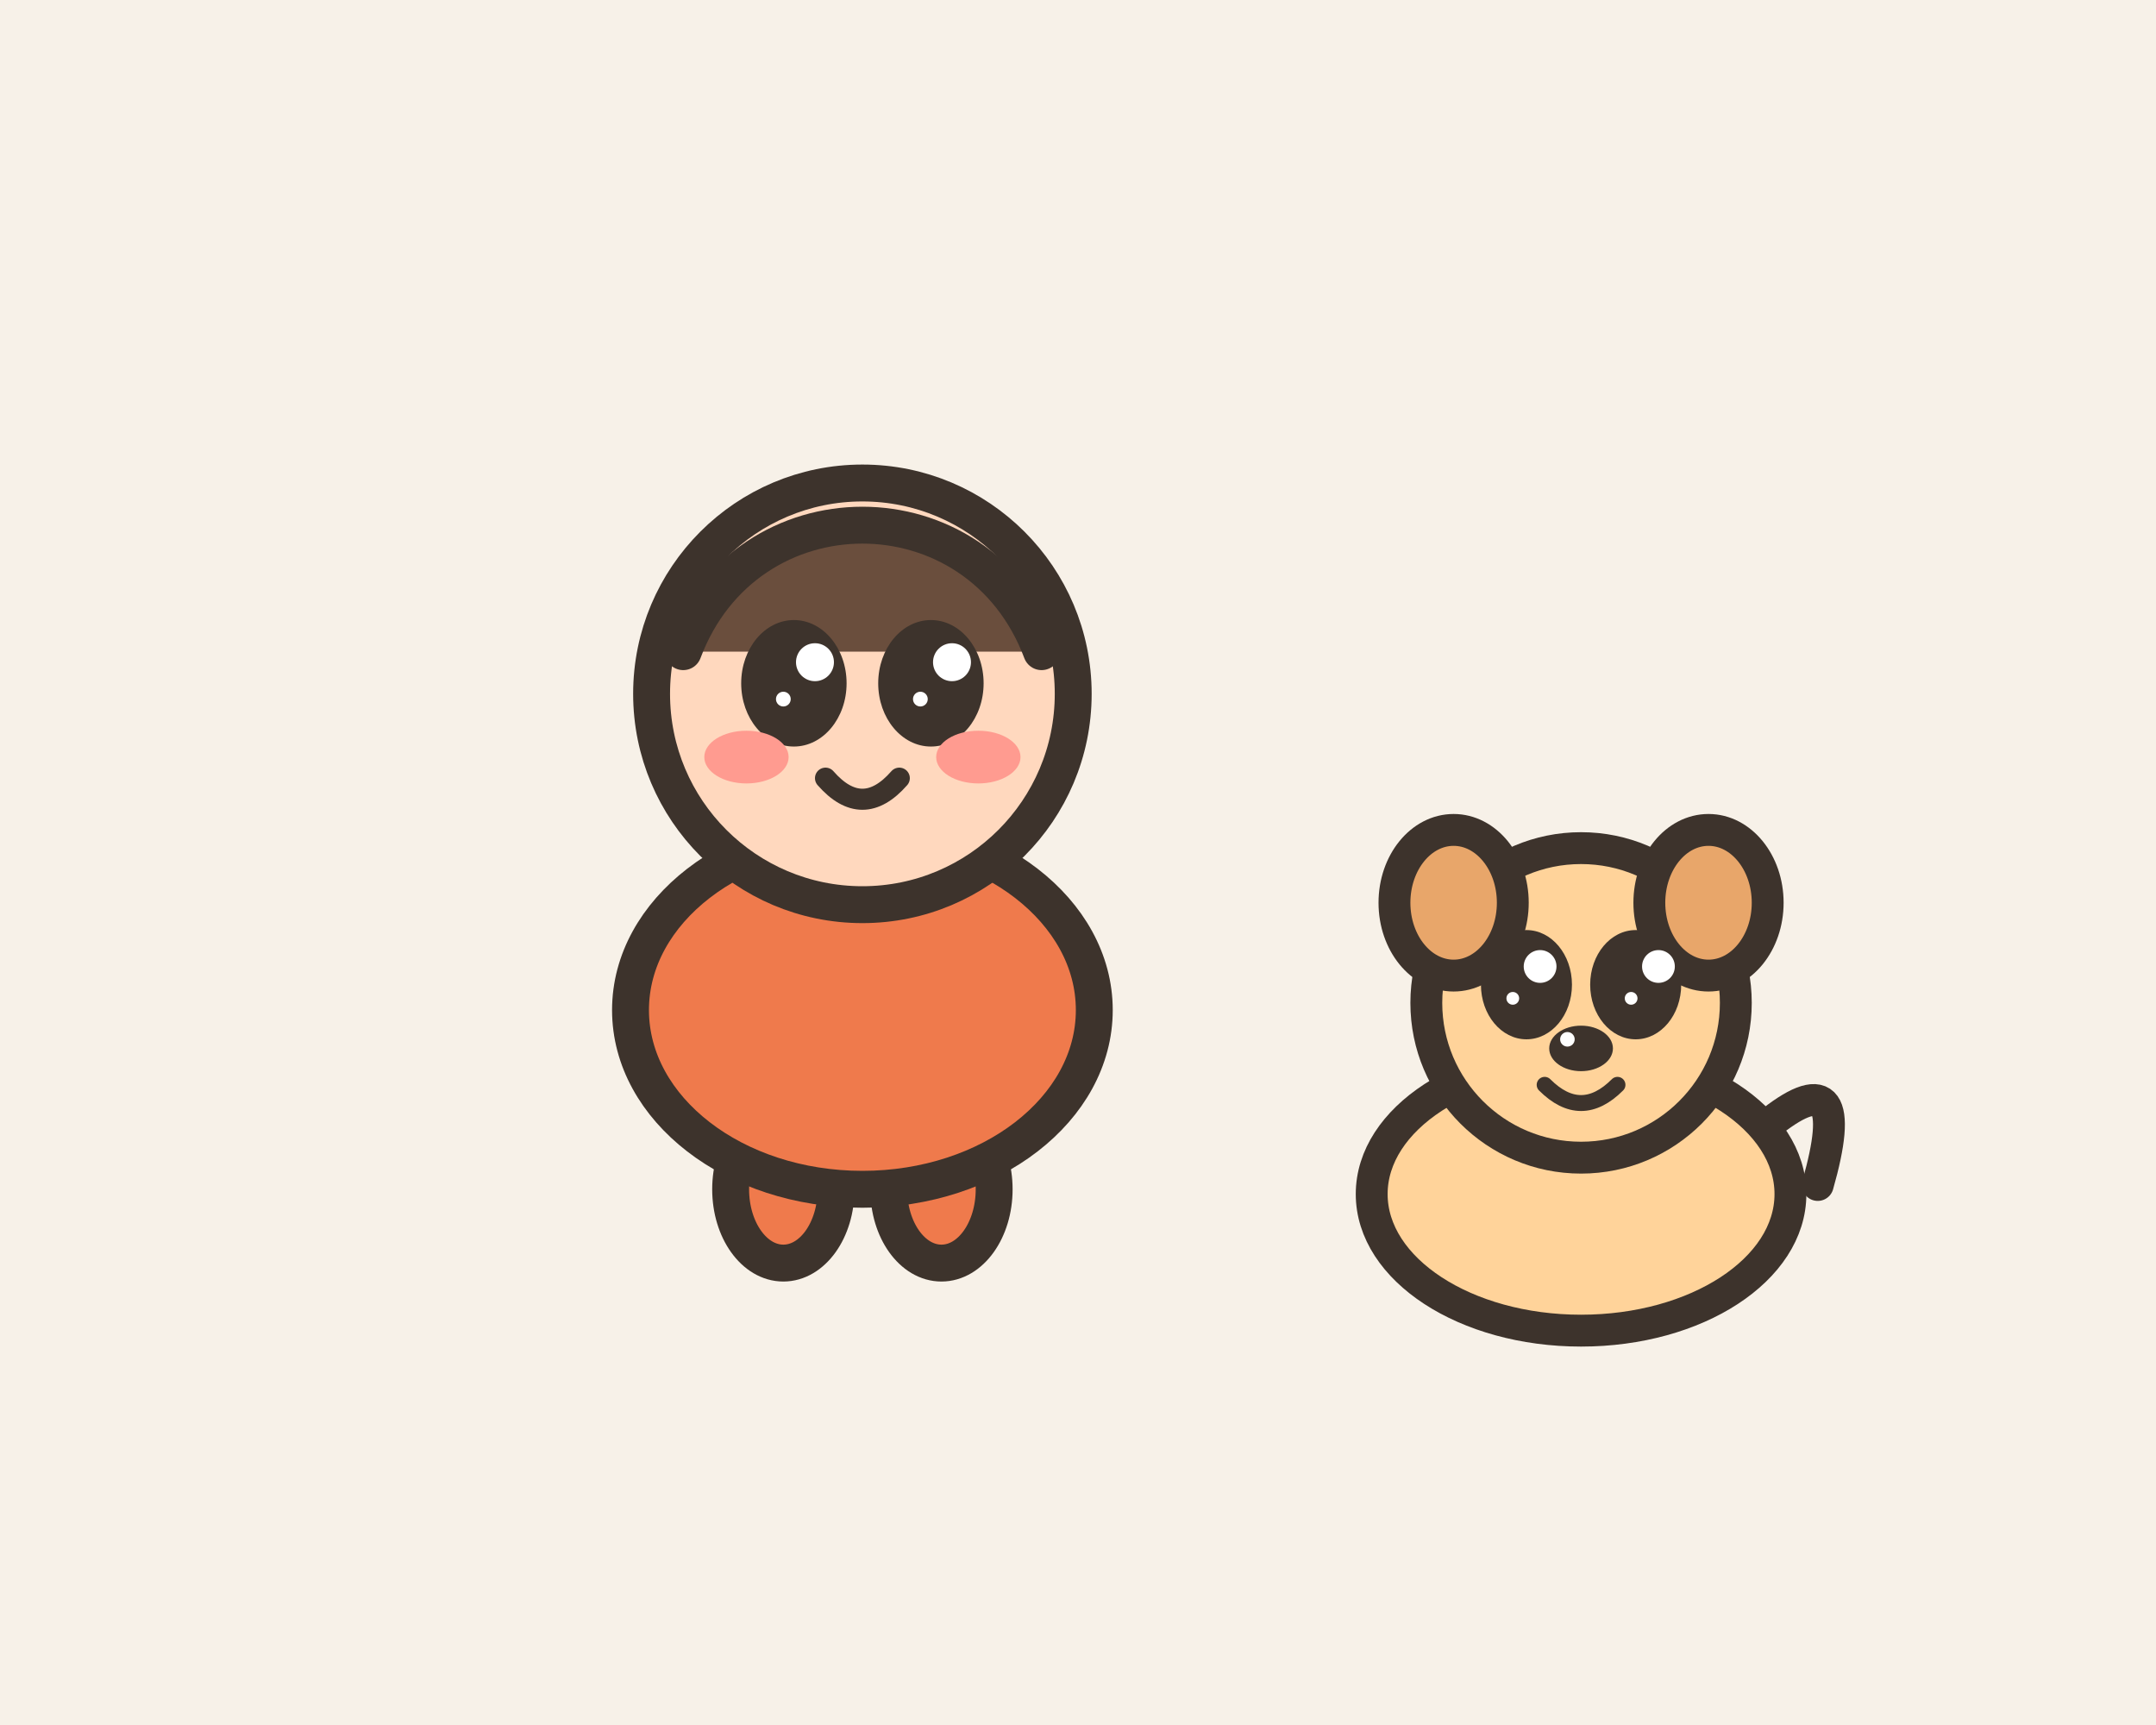
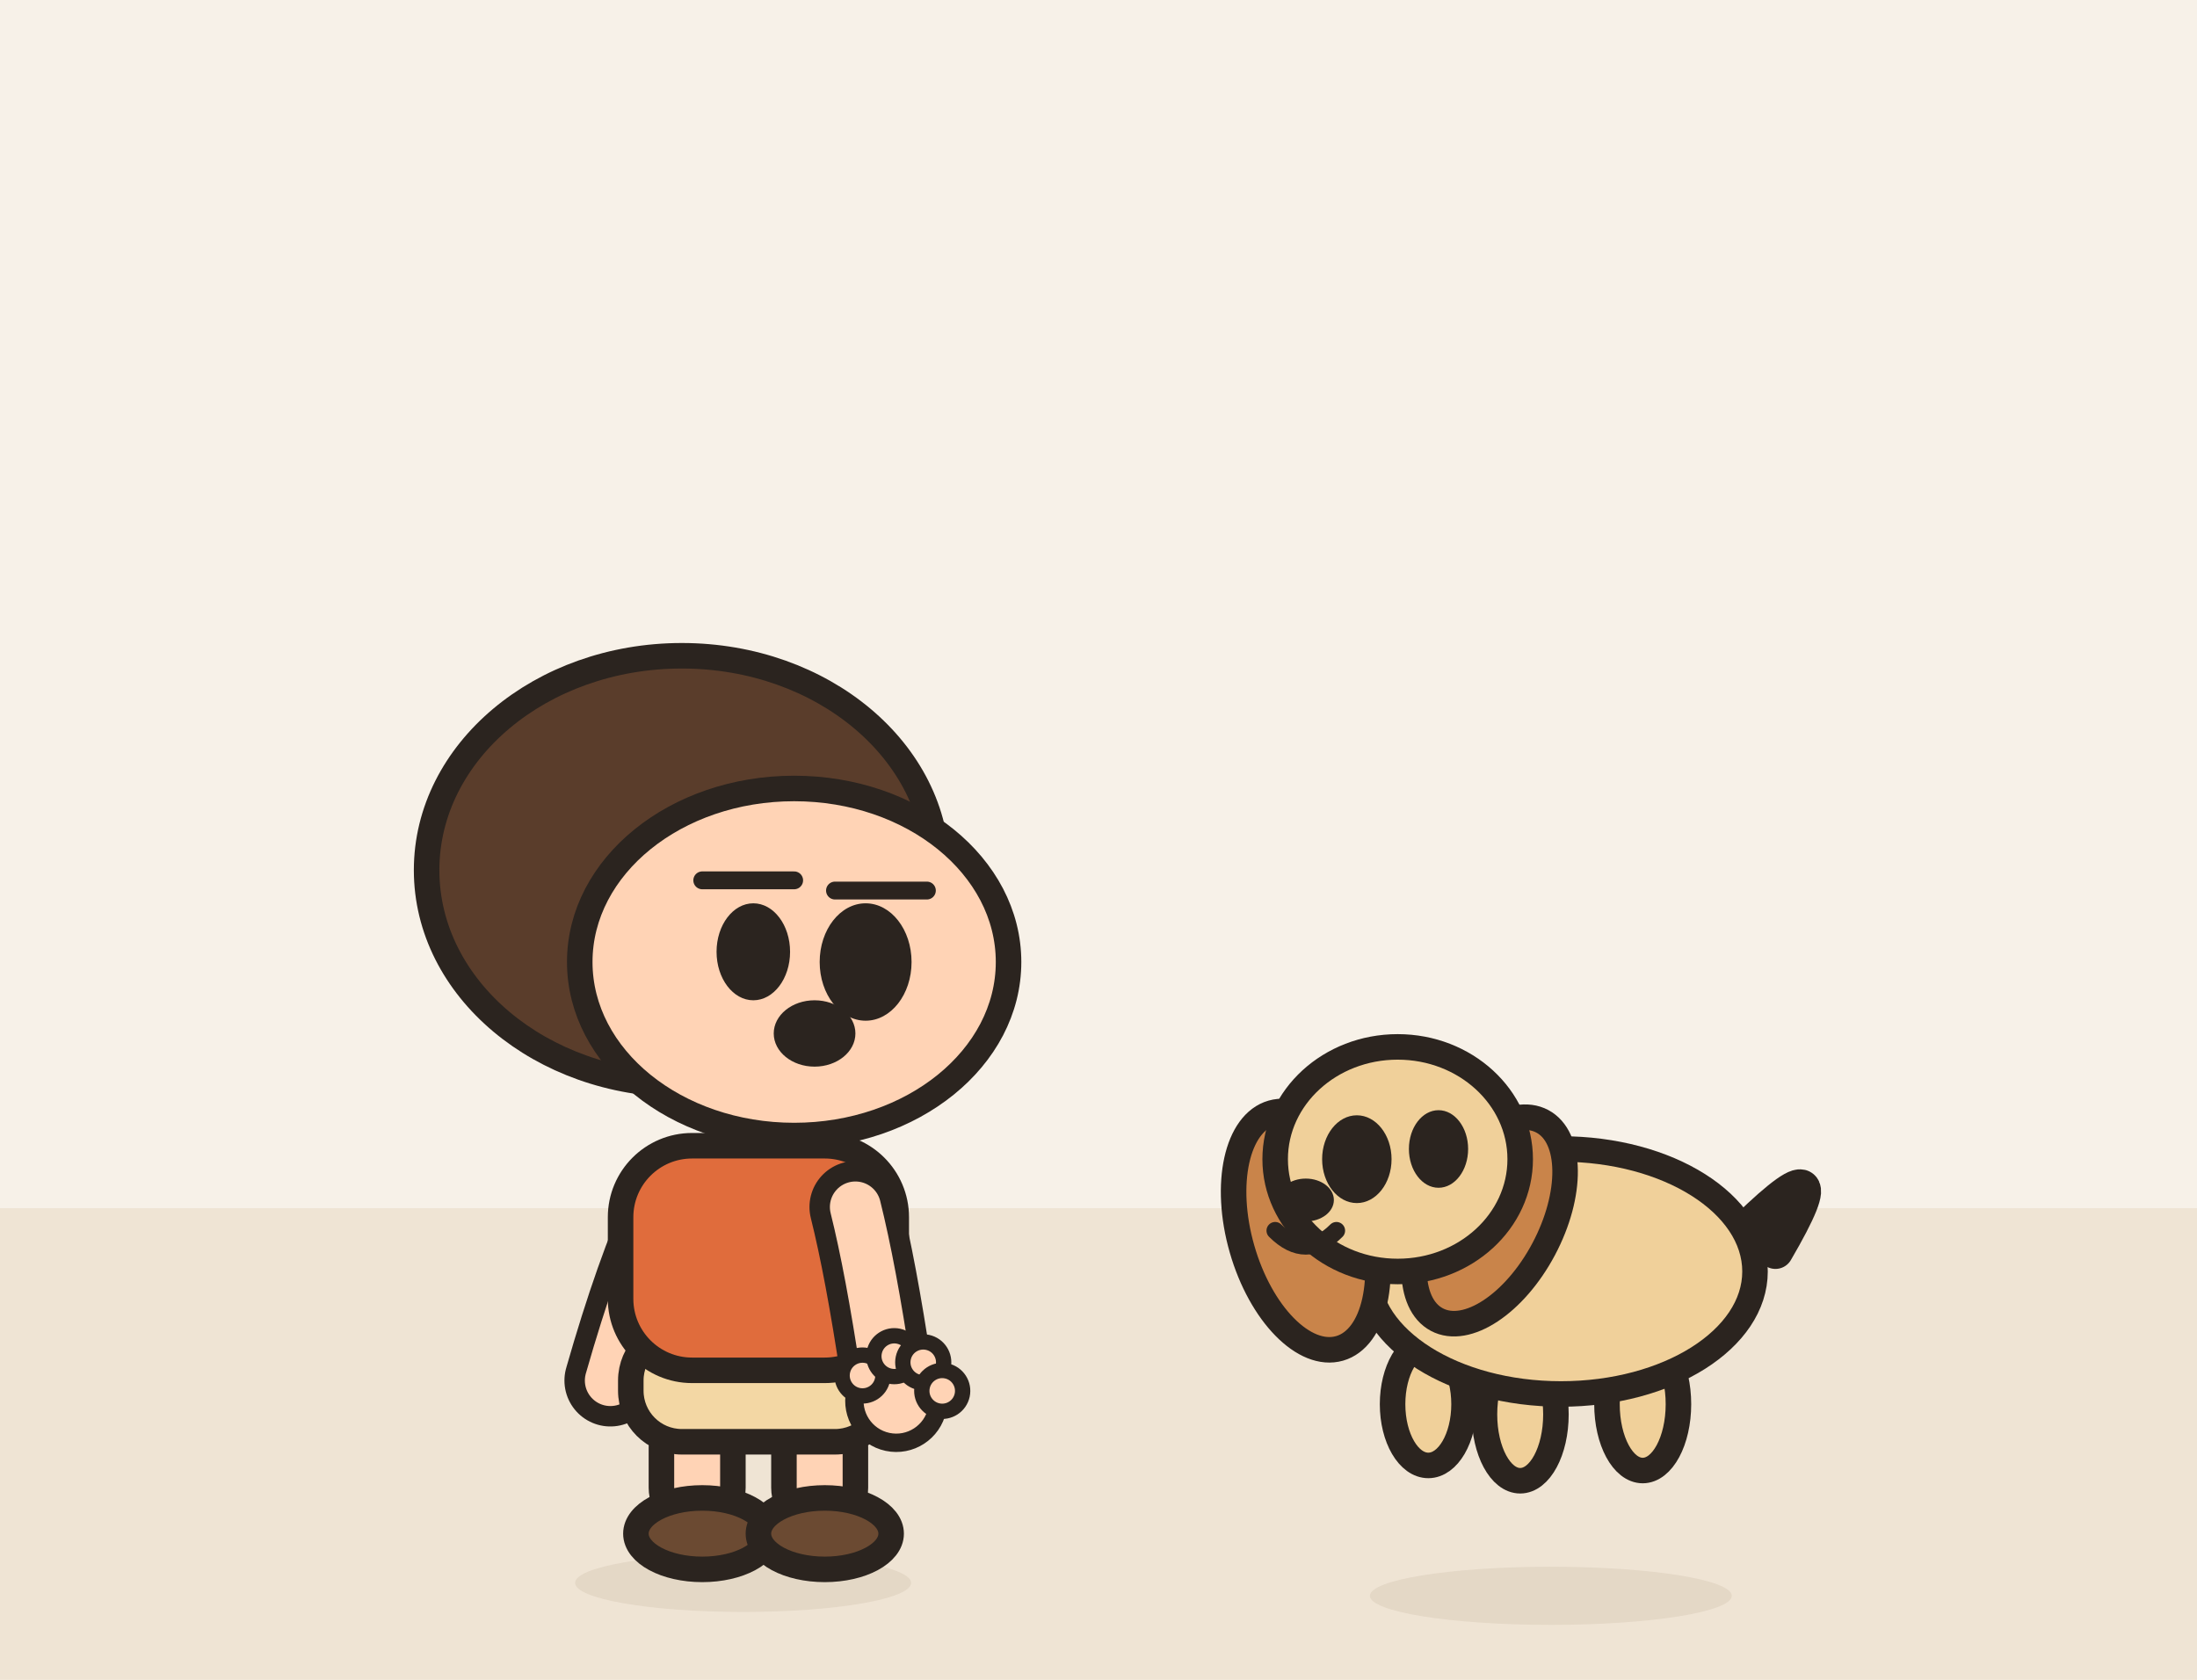
- <svg xmlns="http://www.w3.org/2000/svg" viewBox="0 0 900 720" width="900" height="720">
-   <rect width="900" height="720" fill="#f7f1e8" />
-   <g transform="translate(360 360) scale(2.2)">
-     <ellipse cx="-32" cy="30" rx="11" ry="15" fill="#ffd8be" stroke="#3d332c" stroke-width="7" stroke-linecap="round" stroke-linejoin="round" />
-     <ellipse cx="32" cy="30" rx="11" ry="15" fill="#ffd8be" stroke="#3d332c" stroke-width="7" stroke-linecap="round" stroke-linejoin="round" />
-     <ellipse cx="-15" cy="62" rx="10" ry="14" fill="#ef7a4c" stroke="#3d332c" stroke-width="7" stroke-linecap="round" stroke-linejoin="round" />
-     <ellipse cx="15" cy="62" rx="10" ry="14" fill="#ef7a4c" stroke="#3d332c" stroke-width="7" stroke-linecap="round" stroke-linejoin="round" />
-     <ellipse cx="0" cy="28" rx="44" ry="34" fill="#ef7a4c" stroke="#3d332c" stroke-width="7" stroke-linecap="round" stroke-linejoin="round" />
-     <circle cx="0" cy="-32" r="40" fill="#ffd8be" stroke="#3d332c" stroke-width="7" stroke-linecap="round" stroke-linejoin="round" />
-     <path d="M-34 -40 C -22 -72, 22 -72, 34 -40" fill="#6a4e3d" stroke="#3d332c" stroke-width="7" stroke-linecap="round" stroke-linejoin="round" />
-     <ellipse cx="-13" cy="-34" rx="10" ry="12" fill="#3d332c" />
-     <ellipse cx="13" cy="-34" rx="10" ry="12" fill="#3d332c" />
-     <circle cx="-9" cy="-38" r="3.6" fill="#fff" />
-     <circle cx="17" cy="-38" r="3.6" fill="#fff" />
-     <circle cx="-15" cy="-31" r="1.4" fill="#fff" />
-     <circle cx="11" cy="-31" r="1.4" fill="#fff" />
-     <ellipse cx="-22" cy="-20" rx="8" ry="5" fill="#ff9b90" />
-     <ellipse cx="22" cy="-20" rx="8" ry="5" fill="#ff9b90" />
-     <path d="M-7 -16 Q 0 -8 7 -16" fill="none" stroke="#3d332c" stroke-width="4" stroke-linecap="round" />
+ <svg xmlns="http://www.w3.org/2000/svg" viewBox="0 0 680 520" width="680" height="520">
+   <rect width="680" height="520" fill="#f7f1e8" />
+   <rect x="0" y="374" width="680" height="146" fill="#efe4d4" />
+   <ellipse cx="230" cy="490" rx="52" ry="9" fill="#d9cbb8" opacity=".5" />
+   <ellipse cx="480" cy="494" rx="56" ry="9" fill="#d9cbb8" opacity=".5" />
+   <g transform="translate(230 282) scale(1.58,1.58)">
+     <path d="M-14 58 Q -20 71 -26 92" fill="none" stroke="#2b241f" stroke-width="18" stroke-linecap="round" />
+     <path d="M-14 58 Q -20 71 -26 92" fill="none" stroke="#ffd3b5" stroke-width="10" stroke-linecap="round" />
+     <rect x="-16" y="98" width="14" height="22" rx="7" fill="#ffd3b5" stroke="#2b241f" stroke-width="5" stroke-linecap="round" stroke-linejoin="round" />
+     <rect x="8" y="98" width="14" height="22" rx="7" fill="#ffd3b5" stroke="#2b241f" stroke-width="5" stroke-linecap="round" stroke-linejoin="round" />
+     <ellipse cx="-8" cy="122" rx="13" ry="7" fill="#6b4a32" stroke="#2b241f" stroke-width="5" stroke-linecap="round" stroke-linejoin="round" />
+     <ellipse cx="16" cy="122" rx="13" ry="7" fill="#6b4a32" stroke="#2b241f" stroke-width="5" stroke-linecap="round" stroke-linejoin="round" />
+     <rect x="-22" y="82" width="50" height="22" rx="10" fill="#f3d7a4" stroke="#2b241f" stroke-width="5" stroke-linecap="round" stroke-linejoin="round" />
+     <rect x="-24" y="46" width="54" height="44" rx="14" fill="#e06c3c" stroke="#2b241f" stroke-width="5" stroke-linecap="round" stroke-linejoin="round" />
+     <ellipse cx="-12" cy="-8" rx="50" ry="42" fill="#5a3d2b" stroke="#2b241f" stroke-width="5" stroke-linecap="round" stroke-linejoin="round" />
+     <ellipse cx="10" cy="10" rx="42" ry="34" fill="#ffd3b5" stroke="#2b241f" stroke-width="5" stroke-linecap="round" stroke-linejoin="round" />
+     <ellipse cx="2" cy="8" rx="7.2" ry="9.5" fill="#2b241f" />
+     <ellipse cx="24" cy="10" rx="9" ry="11.5" fill="#2b241f" />
+     <path d="M-8 -6 H 10" fill="none" stroke="#2b241f" stroke-width="3.5" stroke-linecap="round" stroke-linejoin="round" />
+     <path d="M18 -4 H 36" fill="none" stroke="#2b241f" stroke-width="3.5" stroke-linecap="round" stroke-linejoin="round" />
+     <ellipse cx="14" cy="24" rx="8" ry="6.5" fill="#2b241f" />
+     <path d="M22 58 Q 25 70 28 90" fill="none" stroke="#2b241f" stroke-width="18" stroke-linecap="round" />
+     <path d="M22 58 Q 25 70 28 90" fill="none" stroke="#ffd3b5" stroke-width="10" stroke-linecap="round" />
+     <g transform="translate(30 96) rotate(12)">
+       <circle r="8.2" fill="#ffd3b5" stroke="#2b241f" stroke-width="3.6" stroke-linecap="round" stroke-linejoin="round" />
+       <circle cx="-7.5" cy="-3.5" r="4" fill="#ffd3b5" stroke="#2b241f" stroke-width="3" stroke-linecap="round" stroke-linejoin="round" />
+       <circle cx="-2.2" cy="-8.5" r="4" fill="#ffd3b5" stroke="#2b241f" stroke-width="3" stroke-linecap="round" stroke-linejoin="round" />
+       <circle cx="3.6" cy="-8.5" r="4" fill="#ffd3b5" stroke="#2b241f" stroke-width="3" stroke-linecap="round" stroke-linejoin="round" />
+       <circle cx="8.4" cy="-3.8" r="4" fill="#ffd3b5" stroke="#2b241f" stroke-width="3" stroke-linecap="round" stroke-linejoin="round" />
+     </g>
  </g>
-   <g transform="translate(660 430) scale(1.9)">
-     <ellipse cx="0" cy="36" rx="46" ry="30" fill="#ffd39a" stroke="#3d332c" stroke-width="7" stroke-linecap="round" stroke-linejoin="round" />
-     <circle cx="0" cy="-6" r="34" fill="#ffd39a" stroke="#3d332c" stroke-width="7" stroke-linecap="round" stroke-linejoin="round" />
-     <ellipse cx="-28" cy="-28" rx="13" ry="16" fill="#e8a66a" stroke="#3d332c" stroke-width="7" stroke-linecap="round" stroke-linejoin="round" />
-     <ellipse cx="28" cy="-28" rx="13" ry="16" fill="#e8a66a" stroke="#3d332c" stroke-width="7" stroke-linecap="round" stroke-linejoin="round" />
-     <ellipse cx="-12" cy="-10" rx="10" ry="12" fill="#3d332c" />
-     <ellipse cx="12" cy="-10" rx="10" ry="12" fill="#3d332c" />
-     <circle cx="-9" cy="-14" r="3.6" fill="#fff" />
-     <circle cx="17" cy="-14" r="3.6" fill="#fff" />
-     <circle cx="-15" cy="-7" r="1.4" fill="#fff" />
-     <circle cx="11" cy="-7" r="1.4" fill="#fff" />
-     <ellipse cx="0" cy="4" rx="7" ry="5" fill="#3d332c" />
-     <circle cx="-3" cy="2" r="1.6" fill="#fff" />
-     <path d="M-8 12 Q 0 20 8 12" fill="none" stroke="#3d332c" stroke-width="3.5" stroke-linecap="round" />
-     <path d="M42 20 Q 60 6 52 34" fill="none" stroke="#3d332c" stroke-width="7" stroke-linecap="round" stroke-linejoin="round" />
+   <g transform="translate(480 362) scale(-1.58,1.58)">
+     <ellipse cx="-18" cy="46" rx="7" ry="13" fill="#f0d09a" stroke="#2b241f" stroke-width="5" stroke-linecap="round" stroke-linejoin="round" />
+     <ellipse cx="6" cy="48" rx="7" ry="13" fill="#f0d09a" stroke="#2b241f" stroke-width="5" stroke-linecap="round" stroke-linejoin="round" />
+     <ellipse cx="24" cy="46" rx="7" ry="12" fill="#f0d09a" stroke="#2b241f" stroke-width="5" stroke-linecap="round" stroke-linejoin="round" />
+     <path d="M-36 14 Q -58 -8 -44 16" fill="none" stroke="#2b241f" stroke-width="7" stroke-linecap="round" stroke-linejoin="round" />
+     <ellipse cx="-2" cy="20" rx="38" ry="24" fill="#f0d09a" stroke="#2b241f" stroke-width="5" stroke-linecap="round" stroke-linejoin="round" />
+     <ellipse cx="12" cy="10" rx="12" ry="22" transform="rotate(-28 12 10)" fill="#c9844a" stroke="#2b241f" stroke-width="5" stroke-linecap="round" stroke-linejoin="round" />
+     <ellipse cx="48" cy="12" rx="13" ry="24" transform="rotate(16 48 12)" fill="#c9844a" stroke="#2b241f" stroke-width="5" stroke-linecap="round" stroke-linejoin="round" />
+     <ellipse cx="30" cy="-2" rx="24" ry="22" fill="#f0d09a" stroke="#2b241f" stroke-width="5" stroke-linecap="round" stroke-linejoin="round" />
+     <ellipse cx="22" cy="-4" rx="5.8" ry="7.6" fill="#2b241f" />
+     <ellipse cx="38" cy="-2" rx="6.8" ry="8.6" fill="#2b241f" />
+     <ellipse cx="48" cy="6" rx="5.5" ry="4.2" fill="#2b241f" />
+     <path d="M42 12 Q 48 18 54 12" fill="none" stroke="#2b241f" stroke-width="3.4" stroke-linecap="round" stroke-linejoin="round" />
  </g>
</svg>
